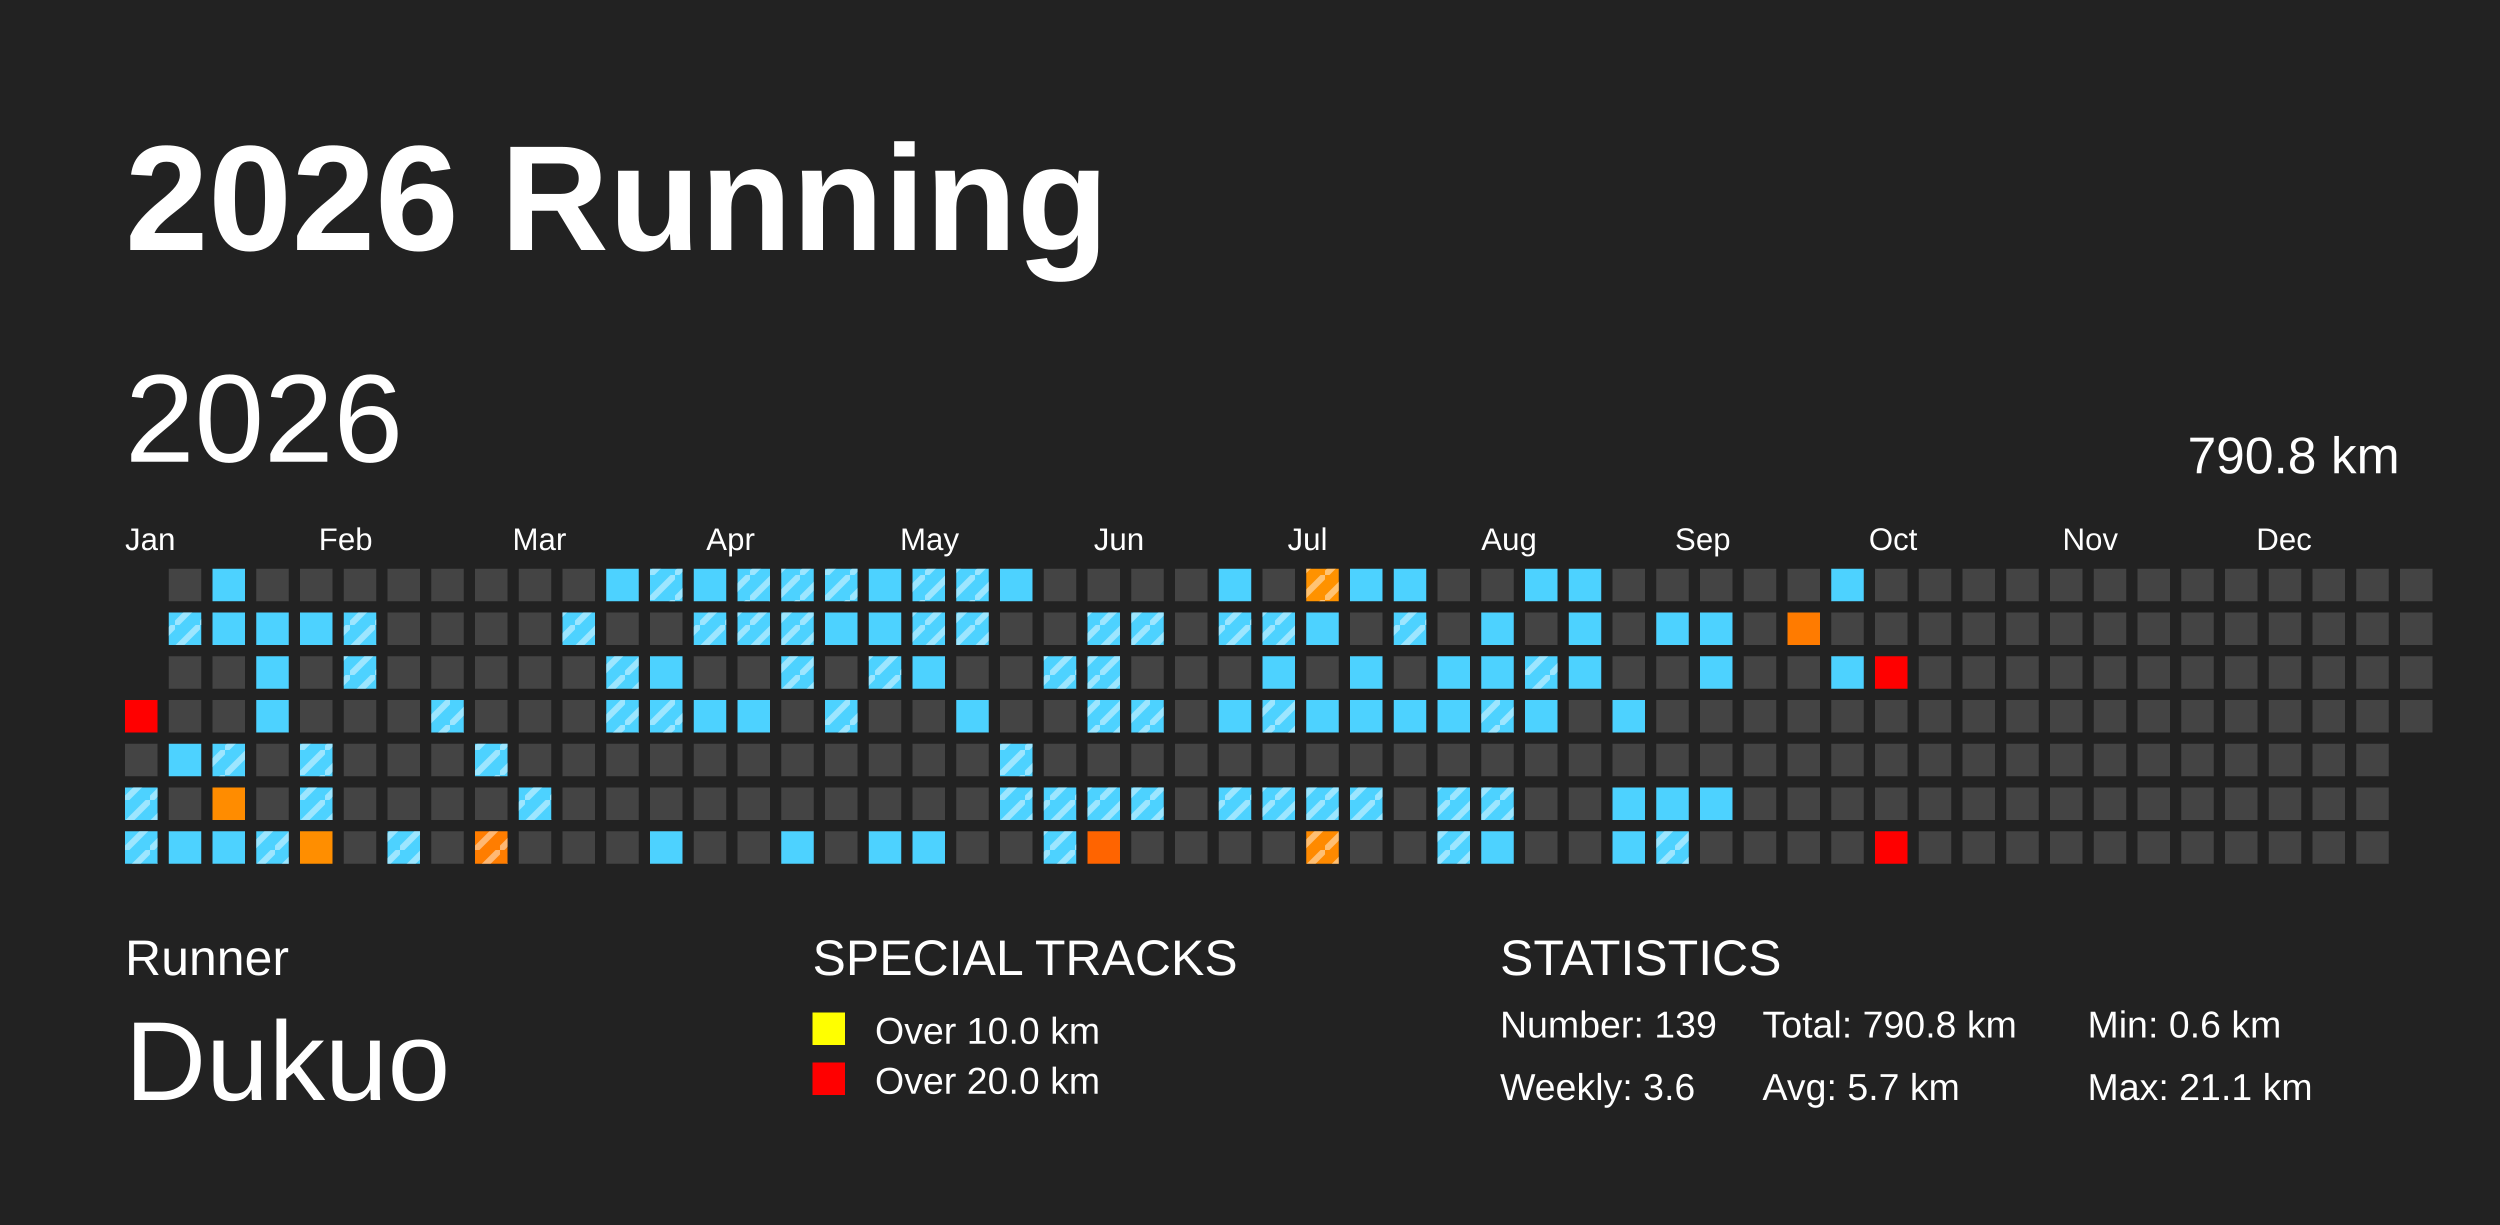
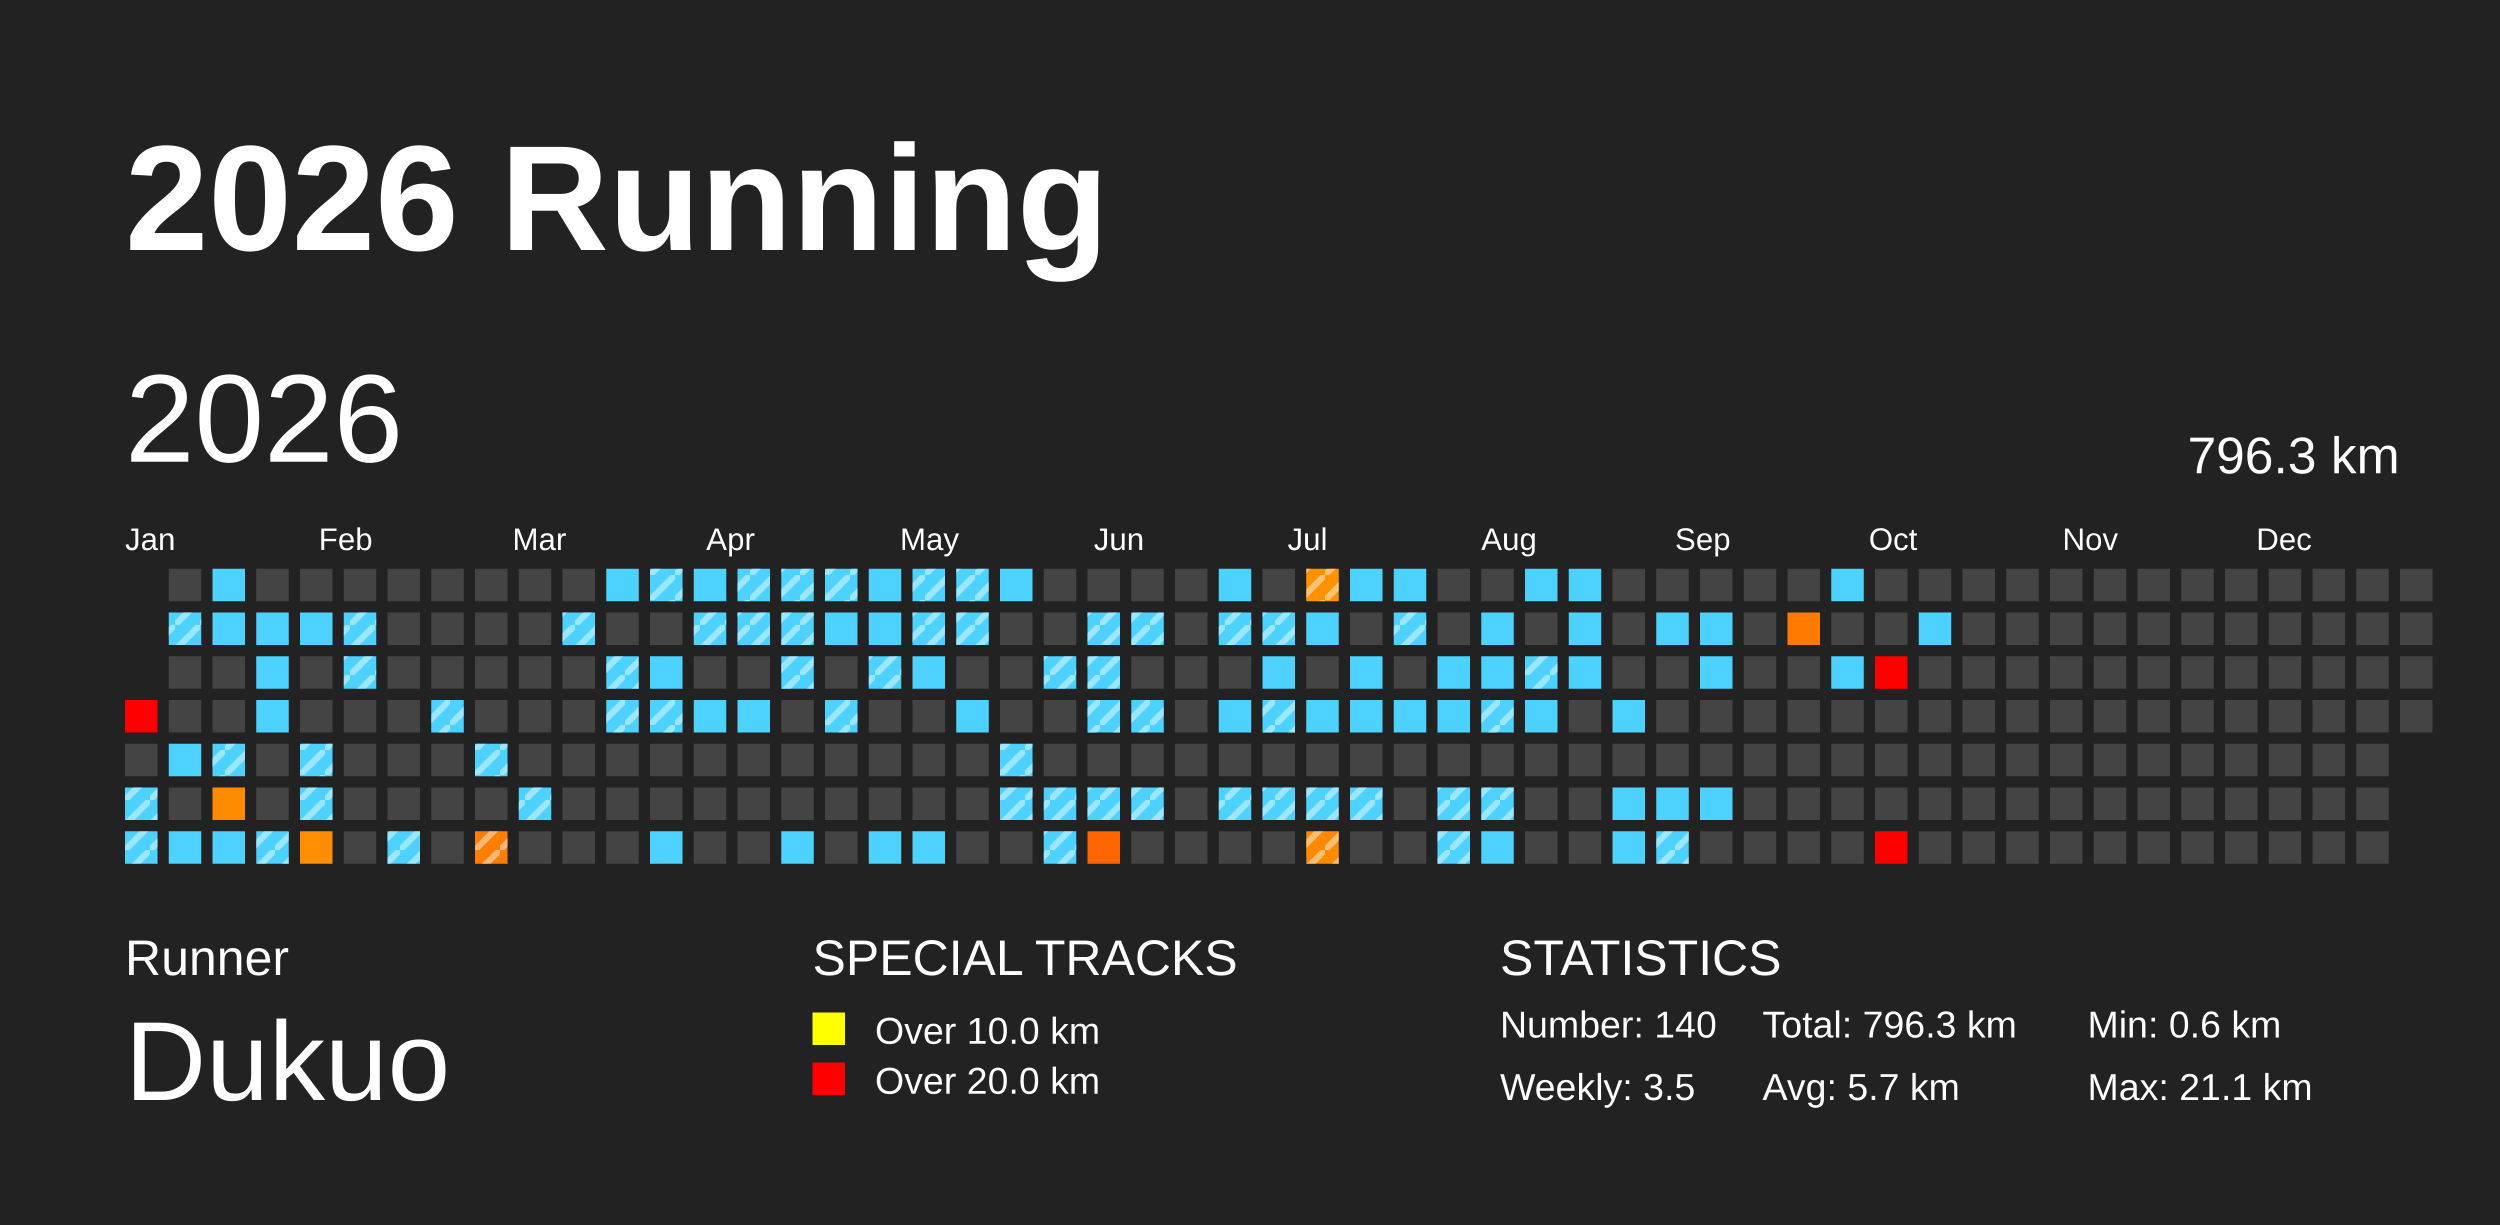
<svg xmlns="http://www.w3.org/2000/svg" baseProfile="full" height="98mm" version="1.1" viewBox="0,0,200,98" width="200mm">
  <defs>
    <pattern height="2" id="indoor-stripe" patternUnits="userSpaceOnUse" width="2">
      <line stroke="white" stroke-opacity="0.45" stroke-width="0.5" x1="0" x2="2" y1="2" y2="0" />
    </pattern>
  </defs>
  <rect fill="#222222" height="98" width="200" x="0" y="0" />
  <text fill="#FFFFFF" style="font-size:12px; font-family:Arial; font-weight:bold;" x="10" y="20">2026 Running</text>
  <text fill="#FFFFFF" style="font-size:4px; font-family:Arial" x="10" y="78">Runner</text>
  <text fill="#FFFFFF" style="font-size:9px; font-family:Arial" x="10" y="88">Dukuo</text>
  <text fill="#FFFFFF" style="font-size:4px; font-family:Arial" x="65" y="78">SPECIAL TRACKS</text>
  <rect fill="yellow" height="2.6" width="2.6" x="65" y="81" />
  <text fill="#FFFFFF" style="font-size:3px; font-family:Arial" x="70" y="83.5">Over 10.0 km</text>
  <rect fill="red" height="2.6" width="2.6" x="65" y="85" />
  <text fill="#FFFFFF" style="font-size:3px; font-family:Arial" x="70" y="87.5">Over 20.0 km</text>
  <text fill="#FFFFFF" style="font-size:4px; font-family:Arial" x="120" y="78">STATISTICS</text>
-   <text fill="#FFFFFF" style="font-size:3px; font-family:Arial" x="120" y="83">Number: 139</text>
-   <text fill="#FFFFFF" style="font-size:3px; font-family:Arial" x="120" y="88">Weekly: 3.6</text>
-   <text fill="#FFFFFF" style="font-size:3px; font-family:Arial" x="141" y="83">Total: 790.8 km</text>
+   <text fill="#FFFFFF" style="font-size:3px; font-family:Arial" x="120" y="83">Number: 140</text>
+   <text fill="#FFFFFF" style="font-size:3px; font-family:Arial" x="120" y="88">Weekly: 3.5</text>
+   <text fill="#FFFFFF" style="font-size:3px; font-family:Arial" x="141" y="83">Total: 796.3 km</text>
  <text fill="#FFFFFF" style="font-size:3px; font-family:Arial" x="141" y="88">Avg: 5.7 km</text>
  <text fill="#FFFFFF" style="font-size:3px; font-family:Arial" x="167" y="83">Min: 0.6 km</text>
  <text fill="#FFFFFF" style="font-size:3px; font-family:Arial" x="167" y="88">Max: 21.1 km</text>
  <text dominant-baseline="hanging" fill="#FFFFFF" style="font-size:10.0px; font-family:Arial;" x="10" y="30">2026</text>
-   <text dominant-baseline="hanging" fill="#FFFFFF" style="font-size:4.125px; font-family:Arial;" x="175" y="35">790.8 km</text>
+   <text dominant-baseline="hanging" fill="#FFFFFF" style="font-size:4.125px; font-family:Arial;" x="175" y="35">796.3 km</text>
  <text fill="#FFFFFF" style="font-size:2.5px; font-family:Arial" x="10.0" y="44">Jan</text>
  <text fill="#FFFFFF" style="font-size:2.5px; font-family:Arial" x="25.5" y="44">Feb</text>
  <text fill="#FFFFFF" style="font-size:2.5px; font-family:Arial" x="41.0" y="44">Mar</text>
  <text fill="#FFFFFF" style="font-size:2.5px; font-family:Arial" x="56.5" y="44">Apr</text>
  <text fill="#FFFFFF" style="font-size:2.5px; font-family:Arial" x="72.0" y="44">May</text>
  <text fill="#FFFFFF" style="font-size:2.5px; font-family:Arial" x="87.5" y="44">Jun</text>
  <text fill="#FFFFFF" style="font-size:2.5px; font-family:Arial" x="103.0" y="44">Jul</text>
  <text fill="#FFFFFF" style="font-size:2.5px; font-family:Arial" x="118.5" y="44">Aug</text>
  <text fill="#FFFFFF" style="font-size:2.5px; font-family:Arial" x="134.0" y="44">Sep</text>
  <text fill="#FFFFFF" style="font-size:2.5px; font-family:Arial" x="149.5" y="44">Oct</text>
  <text fill="#FFFFFF" style="font-size:2.5px; font-family:Arial" x="165.0" y="44">Nov</text>
  <text fill="#FFFFFF" style="font-size:2.5px; font-family:Arial" x="180.5" y="44">Dec</text>
  <rect fill="red" height="2.6" width="2.6" x="10.0" y="56.0" />
  <rect fill="#444444" height="2.6" width="2.6" x="10.0" y="59.5" />
  <rect fill="#4dd2ff" height="2.6" width="2.6" x="10.0" y="63.0" />
  <rect fill="url(#indoor-stripe)" height="2.6" style="pointer-events: none;" width="2.6" x="10.0" y="63.0" />
  <rect fill="#4dd2ff" height="2.6" width="2.6" x="10.0" y="66.5" />
  <rect fill="url(#indoor-stripe)" height="2.6" style="pointer-events: none;" width="2.6" x="10.0" y="66.5" />
  <rect fill="#444444" height="2.6" width="2.6" x="13.5" y="45.5" />
  <rect fill="#4dd2ff" height="2.6" width="2.6" x="13.5" y="49.0" />
  <rect fill="url(#indoor-stripe)" height="2.6" style="pointer-events: none;" width="2.6" x="13.5" y="49.0" />
  <rect fill="#444444" height="2.6" width="2.6" x="13.5" y="52.5" />
  <rect fill="#444444" height="2.6" width="2.6" x="13.5" y="56.0" />
  <rect fill="#4dd2ff" height="2.6" width="2.6" x="13.5" y="59.5" />
  <rect fill="#444444" height="2.6" width="2.6" x="13.5" y="63.0" />
  <rect fill="#4dd2ff" height="2.6" width="2.6" x="13.5" y="66.5" />
  <rect fill="#4dd2ff" height="2.6" width="2.6" x="17.0" y="45.5" />
  <rect fill="#4dd2ff" height="2.6" width="2.6" x="17.0" y="49.0" />
  <rect fill="#444444" height="2.6" width="2.6" x="17.0" y="52.5" />
  <rect fill="#444444" height="2.6" width="2.6" x="17.0" y="56.0" />
  <rect fill="#4dd2ff" height="2.6" width="2.6" x="17.0" y="59.5" />
  <rect fill="url(#indoor-stripe)" height="2.6" style="pointer-events: none;" width="2.6" x="17.0" y="59.5" />
  <rect fill="#ff8c00" height="2.6" width="2.6" x="17.0" y="63.0" />
  <rect fill="#4dd2ff" height="2.6" width="2.6" x="17.0" y="66.5" />
  <rect fill="#444444" height="2.6" width="2.6" x="20.5" y="45.5" />
  <rect fill="#4dd2ff" height="2.6" width="2.6" x="20.5" y="49.0" />
  <rect fill="#4dd2ff" height="2.6" width="2.6" x="20.5" y="52.5" />
  <rect fill="#4dd2ff" height="2.6" width="2.6" x="20.5" y="56.0" />
  <rect fill="#444444" height="2.6" width="2.6" x="20.5" y="59.5" />
  <rect fill="#444444" height="2.6" width="2.6" x="20.5" y="63.0" />
  <rect fill="#4dd2ff" height="2.6" width="2.6" x="20.5" y="66.5" />
  <rect fill="url(#indoor-stripe)" height="2.6" style="pointer-events: none;" width="2.6" x="20.5" y="66.5" />
  <rect fill="#444444" height="2.6" width="2.6" x="24.0" y="45.5" />
  <rect fill="#4dd2ff" height="2.6" width="2.6" x="24.0" y="49.0" />
  <rect fill="#444444" height="2.6" width="2.6" x="24.0" y="52.5" />
  <rect fill="#444444" height="2.6" width="2.6" x="24.0" y="56.0" />
  <rect fill="#4dd2ff" height="2.6" width="2.6" x="24.0" y="59.5" />
  <rect fill="url(#indoor-stripe)" height="2.6" style="pointer-events: none;" width="2.6" x="24.0" y="59.5" />
  <rect fill="#4dd2ff" height="2.6" width="2.6" x="24.0" y="63.0" />
  <rect fill="url(#indoor-stripe)" height="2.6" style="pointer-events: none;" width="2.6" x="24.0" y="63.0" />
  <rect fill="#ff8e00" height="2.6" width="2.6" x="24.0" y="66.5" />
  <rect fill="#444444" height="2.6" width="2.6" x="27.5" y="45.5" />
  <rect fill="#4dd2ff" height="2.6" width="2.6" x="27.5" y="49.0" />
  <rect fill="url(#indoor-stripe)" height="2.6" style="pointer-events: none;" width="2.6" x="27.5" y="49.0" />
  <rect fill="#4dd2ff" height="2.6" width="2.6" x="27.5" y="52.5" />
  <rect fill="url(#indoor-stripe)" height="2.6" style="pointer-events: none;" width="2.6" x="27.5" y="52.5" />
  <rect fill="#444444" height="2.6" width="2.6" x="27.5" y="56.0" />
  <rect fill="#444444" height="2.6" width="2.6" x="27.5" y="59.5" />
  <rect fill="#444444" height="2.6" width="2.6" x="27.5" y="63.0" />
  <rect fill="#444444" height="2.6" width="2.6" x="27.5" y="66.5" />
  <rect fill="#444444" height="2.6" width="2.6" x="31.0" y="45.5" />
  <rect fill="#444444" height="2.6" width="2.6" x="31.0" y="49.0" />
  <rect fill="#444444" height="2.6" width="2.6" x="31.0" y="52.5" />
  <rect fill="#444444" height="2.6" width="2.6" x="31.0" y="56.0" />
  <rect fill="#444444" height="2.6" width="2.6" x="31.0" y="59.5" />
  <rect fill="#444444" height="2.6" width="2.6" x="31.0" y="63.0" />
  <rect fill="#4dd2ff" height="2.6" width="2.6" x="31.0" y="66.5" />
  <rect fill="url(#indoor-stripe)" height="2.6" style="pointer-events: none;" width="2.6" x="31.0" y="66.5" />
  <rect fill="#444444" height="2.6" width="2.6" x="34.5" y="45.5" />
  <rect fill="#444444" height="2.6" width="2.6" x="34.5" y="49.0" />
  <rect fill="#444444" height="2.6" width="2.6" x="34.5" y="52.5" />
  <rect fill="#4dd2ff" height="2.6" width="2.6" x="34.5" y="56.0" />
  <rect fill="url(#indoor-stripe)" height="2.6" style="pointer-events: none;" width="2.6" x="34.5" y="56.0" />
  <rect fill="#444444" height="2.6" width="2.6" x="34.5" y="59.5" />
  <rect fill="#444444" height="2.6" width="2.6" x="34.5" y="63.0" />
  <rect fill="#444444" height="2.6" width="2.6" x="34.5" y="66.5" />
  <rect fill="#444444" height="2.6" width="2.6" x="38.0" y="45.5" />
  <rect fill="#444444" height="2.6" width="2.6" x="38.0" y="49.0" />
  <rect fill="#444444" height="2.6" width="2.6" x="38.0" y="52.5" />
  <rect fill="#444444" height="2.6" width="2.6" x="38.0" y="56.0" />
  <rect fill="#4dd2ff" height="2.6" width="2.6" x="38.0" y="59.5" />
  <rect fill="url(#indoor-stripe)" height="2.6" style="pointer-events: none;" width="2.6" x="38.0" y="59.5" />
  <rect fill="#444444" height="2.6" width="2.6" x="38.0" y="63.0" />
  <rect fill="#ff7d00" height="2.6" width="2.6" x="38.0" y="66.5" />
  <rect fill="url(#indoor-stripe)" height="2.6" style="pointer-events: none;" width="2.6" x="38.0" y="66.5" />
  <rect fill="#444444" height="2.6" width="2.6" x="41.5" y="45.5" />
  <rect fill="#444444" height="2.6" width="2.6" x="41.5" y="49.0" />
  <rect fill="#444444" height="2.6" width="2.6" x="41.5" y="52.5" />
  <rect fill="#444444" height="2.6" width="2.6" x="41.5" y="56.0" />
  <rect fill="#444444" height="2.6" width="2.6" x="41.5" y="59.5" />
  <rect fill="#4dd2ff" height="2.6" width="2.6" x="41.5" y="63.0" />
  <rect fill="url(#indoor-stripe)" height="2.6" style="pointer-events: none;" width="2.6" x="41.5" y="63.0" />
  <rect fill="#444444" height="2.6" width="2.6" x="41.5" y="66.5" />
  <rect fill="#444444" height="2.6" width="2.6" x="45.0" y="45.5" />
  <rect fill="#4dd2ff" height="2.6" width="2.6" x="45.0" y="49.0" />
  <rect fill="url(#indoor-stripe)" height="2.6" style="pointer-events: none;" width="2.6" x="45.0" y="49.0" />
  <rect fill="#444444" height="2.6" width="2.6" x="45.0" y="52.5" />
  <rect fill="#444444" height="2.6" width="2.6" x="45.0" y="56.0" />
  <rect fill="#444444" height="2.6" width="2.6" x="45.0" y="59.5" />
  <rect fill="#444444" height="2.6" width="2.6" x="45.0" y="63.0" />
  <rect fill="#444444" height="2.6" width="2.6" x="45.0" y="66.5" />
  <rect fill="#4dd2ff" height="2.6" width="2.6" x="48.5" y="45.5" />
  <rect fill="#444444" height="2.6" width="2.6" x="48.5" y="49.0" />
  <rect fill="#4dd2ff" height="2.6" width="2.6" x="48.5" y="52.5" />
  <rect fill="url(#indoor-stripe)" height="2.6" style="pointer-events: none;" width="2.6" x="48.5" y="52.5" />
  <rect fill="#4dd2ff" height="2.6" width="2.6" x="48.5" y="56.0" />
  <rect fill="url(#indoor-stripe)" height="2.6" style="pointer-events: none;" width="2.6" x="48.5" y="56.0" />
  <rect fill="#444444" height="2.6" width="2.6" x="48.5" y="59.5" />
  <rect fill="#444444" height="2.6" width="2.6" x="48.5" y="63.0" />
  <rect fill="#444444" height="2.6" width="2.6" x="48.5" y="66.5" />
  <rect fill="#4dd2ff" height="2.6" width="2.6" x="52.0" y="45.5" />
  <rect fill="url(#indoor-stripe)" height="2.6" style="pointer-events: none;" width="2.6" x="52.0" y="45.5" />
  <rect fill="#444444" height="2.6" width="2.6" x="52.0" y="49.0" />
  <rect fill="#4dd2ff" height="2.6" width="2.6" x="52.0" y="52.5" />
  <rect fill="#4dd2ff" height="2.6" width="2.6" x="52.0" y="56.0" />
  <rect fill="url(#indoor-stripe)" height="2.6" style="pointer-events: none;" width="2.6" x="52.0" y="56.0" />
  <rect fill="#444444" height="2.6" width="2.6" x="52.0" y="59.5" />
  <rect fill="#444444" height="2.6" width="2.6" x="52.0" y="63.0" />
  <rect fill="#4dd2ff" height="2.6" width="2.6" x="52.0" y="66.5" />
  <rect fill="#4dd2ff" height="2.6" width="2.6" x="55.5" y="45.5" />
  <rect fill="#4dd2ff" height="2.6" width="2.6" x="55.5" y="49.0" />
  <rect fill="url(#indoor-stripe)" height="2.6" style="pointer-events: none;" width="2.6" x="55.5" y="49.0" />
  <rect fill="#444444" height="2.6" width="2.6" x="55.5" y="52.5" />
  <rect fill="#4dd2ff" height="2.6" width="2.6" x="55.5" y="56.0" />
  <rect fill="#444444" height="2.6" width="2.6" x="55.5" y="59.5" />
  <rect fill="#444444" height="2.6" width="2.6" x="55.5" y="63.0" />
  <rect fill="#444444" height="2.6" width="2.6" x="55.5" y="66.5" />
  <rect fill="#4dd2ff" height="2.6" width="2.6" x="59.0" y="45.5" />
  <rect fill="url(#indoor-stripe)" height="2.6" style="pointer-events: none;" width="2.6" x="59.0" y="45.5" />
  <rect fill="#4dd2ff" height="2.6" width="2.6" x="59.0" y="49.0" />
  <rect fill="url(#indoor-stripe)" height="2.6" style="pointer-events: none;" width="2.6" x="59.0" y="49.0" />
  <rect fill="#444444" height="2.6" width="2.6" x="59.0" y="52.5" />
  <rect fill="#4dd2ff" height="2.6" width="2.6" x="59.0" y="56.0" />
  <rect fill="#444444" height="2.6" width="2.6" x="59.0" y="59.5" />
  <rect fill="#444444" height="2.6" width="2.6" x="59.0" y="63.0" />
  <rect fill="#444444" height="2.6" width="2.6" x="59.0" y="66.5" />
  <rect fill="#4dd2ff" height="2.6" width="2.6" x="62.5" y="45.5" />
  <rect fill="url(#indoor-stripe)" height="2.6" style="pointer-events: none;" width="2.6" x="62.5" y="45.5" />
  <rect fill="#4dd2ff" height="2.6" width="2.6" x="62.5" y="49.0" />
  <rect fill="url(#indoor-stripe)" height="2.6" style="pointer-events: none;" width="2.6" x="62.5" y="49.0" />
  <rect fill="#4dd2ff" height="2.6" width="2.6" x="62.5" y="52.5" />
  <rect fill="url(#indoor-stripe)" height="2.6" style="pointer-events: none;" width="2.6" x="62.5" y="52.5" />
  <rect fill="#444444" height="2.6" width="2.6" x="62.5" y="56.0" />
  <rect fill="#444444" height="2.6" width="2.6" x="62.5" y="59.5" />
  <rect fill="#444444" height="2.6" width="2.6" x="62.5" y="63.0" />
  <rect fill="#4dd2ff" height="2.6" width="2.6" x="62.5" y="66.5" />
  <rect fill="#4dd2ff" height="2.6" width="2.6" x="66.0" y="45.5" />
  <rect fill="url(#indoor-stripe)" height="2.6" style="pointer-events: none;" width="2.6" x="66.0" y="45.5" />
  <rect fill="#4dd2ff" height="2.6" width="2.6" x="66.0" y="49.0" />
  <rect fill="#444444" height="2.6" width="2.6" x="66.0" y="52.5" />
  <rect fill="#4dd2ff" height="2.6" width="2.6" x="66.0" y="56.0" />
  <rect fill="url(#indoor-stripe)" height="2.6" style="pointer-events: none;" width="2.6" x="66.0" y="56.0" />
  <rect fill="#444444" height="2.6" width="2.6" x="66.0" y="59.5" />
  <rect fill="#444444" height="2.6" width="2.6" x="66.0" y="63.0" />
  <rect fill="#444444" height="2.6" width="2.6" x="66.0" y="66.5" />
  <rect fill="#4dd2ff" height="2.6" width="2.6" x="69.5" y="45.5" />
  <rect fill="#4dd2ff" height="2.6" width="2.6" x="69.5" y="49.0" />
  <rect fill="#4dd2ff" height="2.6" width="2.6" x="69.5" y="52.5" />
  <rect fill="url(#indoor-stripe)" height="2.6" style="pointer-events: none;" width="2.6" x="69.5" y="52.5" />
  <rect fill="#444444" height="2.6" width="2.6" x="69.5" y="56.0" />
  <rect fill="#444444" height="2.6" width="2.6" x="69.5" y="59.5" />
  <rect fill="#444444" height="2.6" width="2.6" x="69.5" y="63.0" />
  <rect fill="#4dd2ff" height="2.6" width="2.6" x="69.5" y="66.5" />
  <rect fill="#4dd2ff" height="2.6" width="2.6" x="73.0" y="45.5" />
  <rect fill="url(#indoor-stripe)" height="2.6" style="pointer-events: none;" width="2.6" x="73.0" y="45.5" />
  <rect fill="#4dd2ff" height="2.6" width="2.6" x="73.0" y="49.0" />
  <rect fill="url(#indoor-stripe)" height="2.6" style="pointer-events: none;" width="2.6" x="73.0" y="49.0" />
  <rect fill="#4dd2ff" height="2.6" width="2.6" x="73.0" y="52.5" />
  <rect fill="#444444" height="2.6" width="2.6" x="73.0" y="56.0" />
  <rect fill="#444444" height="2.6" width="2.6" x="73.0" y="59.5" />
  <rect fill="#444444" height="2.6" width="2.6" x="73.0" y="63.0" />
  <rect fill="#4dd2ff" height="2.6" width="2.6" x="73.0" y="66.5" />
  <rect fill="#4dd2ff" height="2.6" width="2.6" x="76.5" y="45.5" />
  <rect fill="url(#indoor-stripe)" height="2.6" style="pointer-events: none;" width="2.6" x="76.5" y="45.5" />
  <rect fill="#4dd2ff" height="2.6" width="2.6" x="76.5" y="49.0" />
  <rect fill="url(#indoor-stripe)" height="2.6" style="pointer-events: none;" width="2.6" x="76.5" y="49.0" />
  <rect fill="#444444" height="2.6" width="2.6" x="76.5" y="52.5" />
  <rect fill="#4dd2ff" height="2.6" width="2.6" x="76.5" y="56.0" />
  <rect fill="#444444" height="2.6" width="2.6" x="76.5" y="59.5" />
  <rect fill="#444444" height="2.6" width="2.6" x="76.5" y="63.0" />
  <rect fill="#444444" height="2.6" width="2.6" x="76.5" y="66.5" />
  <rect fill="#4dd2ff" height="2.6" width="2.6" x="80.0" y="45.5" />
  <rect fill="#444444" height="2.6" width="2.6" x="80.0" y="49.0" />
  <rect fill="#444444" height="2.6" width="2.6" x="80.0" y="52.5" />
  <rect fill="#444444" height="2.6" width="2.6" x="80.0" y="56.0" />
  <rect fill="#4dd2ff" height="2.6" width="2.6" x="80.0" y="59.5" />
  <rect fill="url(#indoor-stripe)" height="2.6" style="pointer-events: none;" width="2.6" x="80.0" y="59.5" />
  <rect fill="#4dd2ff" height="2.6" width="2.6" x="80.0" y="63.0" />
  <rect fill="url(#indoor-stripe)" height="2.6" style="pointer-events: none;" width="2.6" x="80.0" y="63.0" />
  <rect fill="#444444" height="2.6" width="2.6" x="80.0" y="66.5" />
  <rect fill="#444444" height="2.6" width="2.6" x="83.5" y="45.5" />
  <rect fill="#444444" height="2.6" width="2.6" x="83.5" y="49.0" />
  <rect fill="#4dd2ff" height="2.6" width="2.6" x="83.5" y="52.5" />
  <rect fill="url(#indoor-stripe)" height="2.6" style="pointer-events: none;" width="2.6" x="83.5" y="52.5" />
  <rect fill="#444444" height="2.6" width="2.6" x="83.5" y="56.0" />
  <rect fill="#444444" height="2.6" width="2.6" x="83.5" y="59.5" />
  <rect fill="#4dd2ff" height="2.6" width="2.6" x="83.5" y="63.0" />
  <rect fill="url(#indoor-stripe)" height="2.6" style="pointer-events: none;" width="2.6" x="83.5" y="63.0" />
  <rect fill="#4dd2ff" height="2.6" width="2.6" x="83.5" y="66.5" />
  <rect fill="url(#indoor-stripe)" height="2.6" style="pointer-events: none;" width="2.6" x="83.5" y="66.5" />
  <rect fill="#444444" height="2.6" width="2.6" x="87.0" y="45.5" />
  <rect fill="#4dd2ff" height="2.6" width="2.6" x="87.0" y="49.0" />
  <rect fill="url(#indoor-stripe)" height="2.6" style="pointer-events: none;" width="2.6" x="87.0" y="49.0" />
  <rect fill="#4dd2ff" height="2.6" width="2.6" x="87.0" y="52.5" />
  <rect fill="url(#indoor-stripe)" height="2.6" style="pointer-events: none;" width="2.6" x="87.0" y="52.5" />
  <rect fill="#4dd2ff" height="2.6" width="2.6" x="87.0" y="56.0" />
  <rect fill="url(#indoor-stripe)" height="2.6" style="pointer-events: none;" width="2.6" x="87.0" y="56.0" />
  <rect fill="#444444" height="2.6" width="2.6" x="87.0" y="59.5" />
  <rect fill="#4dd2ff" height="2.6" width="2.6" x="87.0" y="63.0" />
  <rect fill="url(#indoor-stripe)" height="2.6" style="pointer-events: none;" width="2.6" x="87.0" y="63.0" />
  <rect fill="#ff6400" height="2.6" width="2.6" x="87.0" y="66.5" />
  <rect fill="#444444" height="2.6" width="2.6" x="90.5" y="45.5" />
  <rect fill="#4dd2ff" height="2.6" width="2.6" x="90.5" y="49.0" />
  <rect fill="url(#indoor-stripe)" height="2.6" style="pointer-events: none;" width="2.6" x="90.5" y="49.0" />
  <rect fill="#444444" height="2.6" width="2.6" x="90.5" y="52.5" />
  <rect fill="#4dd2ff" height="2.6" width="2.6" x="90.5" y="56.0" />
  <rect fill="url(#indoor-stripe)" height="2.6" style="pointer-events: none;" width="2.6" x="90.5" y="56.0" />
  <rect fill="#444444" height="2.6" width="2.6" x="90.5" y="59.5" />
  <rect fill="#4dd2ff" height="2.6" width="2.6" x="90.5" y="63.0" />
  <rect fill="url(#indoor-stripe)" height="2.6" style="pointer-events: none;" width="2.6" x="90.5" y="63.0" />
  <rect fill="#444444" height="2.6" width="2.6" x="90.5" y="66.5" />
  <rect fill="#444444" height="2.6" width="2.6" x="94.0" y="45.5" />
  <rect fill="#444444" height="2.6" width="2.6" x="94.0" y="49.0" />
  <rect fill="#444444" height="2.6" width="2.6" x="94.0" y="52.5" />
  <rect fill="#444444" height="2.6" width="2.6" x="94.0" y="56.0" />
  <rect fill="#444444" height="2.6" width="2.6" x="94.0" y="59.5" />
  <rect fill="#444444" height="2.6" width="2.6" x="94.0" y="63.0" />
  <rect fill="#444444" height="2.6" width="2.6" x="94.0" y="66.5" />
  <rect fill="#4dd2ff" height="2.6" width="2.6" x="97.5" y="45.5" />
  <rect fill="#4dd2ff" height="2.6" width="2.6" x="97.5" y="49.0" />
  <rect fill="url(#indoor-stripe)" height="2.6" style="pointer-events: none;" width="2.6" x="97.5" y="49.0" />
  <rect fill="#444444" height="2.6" width="2.6" x="97.5" y="52.5" />
  <rect fill="#4dd2ff" height="2.6" width="2.6" x="97.5" y="56.0" />
  <rect fill="#444444" height="2.6" width="2.6" x="97.5" y="59.5" />
  <rect fill="#4dd2ff" height="2.6" width="2.6" x="97.5" y="63.0" />
  <rect fill="url(#indoor-stripe)" height="2.6" style="pointer-events: none;" width="2.6" x="97.5" y="63.0" />
  <rect fill="#444444" height="2.6" width="2.6" x="97.5" y="66.5" />
  <rect fill="#444444" height="2.6" width="2.6" x="101.0" y="45.5" />
  <rect fill="#4dd2ff" height="2.6" width="2.6" x="101.0" y="49.0" />
  <rect fill="url(#indoor-stripe)" height="2.6" style="pointer-events: none;" width="2.6" x="101.0" y="49.0" />
  <rect fill="#4dd2ff" height="2.6" width="2.6" x="101.0" y="52.5" />
  <rect fill="#4dd2ff" height="2.6" width="2.6" x="101.0" y="56.0" />
  <rect fill="url(#indoor-stripe)" height="2.6" style="pointer-events: none;" width="2.6" x="101.0" y="56.0" />
  <rect fill="#444444" height="2.6" width="2.6" x="101.0" y="59.5" />
  <rect fill="#4dd2ff" height="2.6" width="2.6" x="101.0" y="63.0" />
  <rect fill="url(#indoor-stripe)" height="2.6" style="pointer-events: none;" width="2.6" x="101.0" y="63.0" />
  <rect fill="#444444" height="2.6" width="2.6" x="101.0" y="66.5" />
  <rect fill="#ff9200" height="2.6" width="2.6" x="104.5" y="45.5" />
  <rect fill="url(#indoor-stripe)" height="2.6" style="pointer-events: none;" width="2.6" x="104.5" y="45.5" />
  <rect fill="#4dd2ff" height="2.6" width="2.6" x="104.5" y="49.0" />
  <rect fill="#444444" height="2.6" width="2.6" x="104.5" y="52.5" />
  <rect fill="#4dd2ff" height="2.6" width="2.6" x="104.5" y="56.0" />
  <rect fill="#444444" height="2.6" width="2.6" x="104.5" y="59.5" />
  <rect fill="#4dd2ff" height="2.6" width="2.6" x="104.5" y="63.0" />
  <rect fill="url(#indoor-stripe)" height="2.6" style="pointer-events: none;" width="2.6" x="104.5" y="63.0" />
  <rect fill="#ff8a00" height="2.6" width="2.6" x="104.5" y="66.5" />
  <rect fill="url(#indoor-stripe)" height="2.6" style="pointer-events: none;" width="2.6" x="104.5" y="66.5" />
  <rect fill="#4dd2ff" height="2.6" width="2.6" x="108.0" y="45.5" />
  <rect fill="#444444" height="2.6" width="2.6" x="108.0" y="49.0" />
  <rect fill="#4dd2ff" height="2.6" width="2.6" x="108.0" y="52.5" />
  <rect fill="#4dd2ff" height="2.6" width="2.6" x="108.0" y="56.0" />
  <rect fill="#444444" height="2.6" width="2.6" x="108.0" y="59.5" />
  <rect fill="#4dd2ff" height="2.6" width="2.6" x="108.0" y="63.0" />
  <rect fill="url(#indoor-stripe)" height="2.6" style="pointer-events: none;" width="2.6" x="108.0" y="63.0" />
  <rect fill="#444444" height="2.6" width="2.6" x="108.0" y="66.5" />
  <rect fill="#4dd2ff" height="2.6" width="2.6" x="111.5" y="45.5" />
  <rect fill="#4dd2ff" height="2.6" width="2.6" x="111.5" y="49.0" />
  <rect fill="url(#indoor-stripe)" height="2.6" style="pointer-events: none;" width="2.6" x="111.5" y="49.0" />
  <rect fill="#444444" height="2.6" width="2.6" x="111.5" y="52.5" />
  <rect fill="#4dd2ff" height="2.6" width="2.6" x="111.5" y="56.0" />
  <rect fill="#444444" height="2.6" width="2.6" x="111.5" y="59.5" />
  <rect fill="#444444" height="2.6" width="2.6" x="111.5" y="63.0" />
  <rect fill="#444444" height="2.6" width="2.6" x="111.5" y="66.5" />
  <rect fill="#444444" height="2.6" width="2.6" x="115.0" y="45.5" />
  <rect fill="#444444" height="2.6" width="2.6" x="115.0" y="49.0" />
  <rect fill="#4dd2ff" height="2.6" width="2.6" x="115.0" y="52.5" />
  <rect fill="#4dd2ff" height="2.6" width="2.6" x="115.0" y="56.0" />
  <rect fill="#444444" height="2.6" width="2.6" x="115.0" y="59.5" />
  <rect fill="#4dd2ff" height="2.6" width="2.6" x="115.0" y="63.0" />
  <rect fill="url(#indoor-stripe)" height="2.6" style="pointer-events: none;" width="2.6" x="115.0" y="63.0" />
  <rect fill="#4dd2ff" height="2.6" width="2.6" x="115.0" y="66.5" />
  <rect fill="url(#indoor-stripe)" height="2.6" style="pointer-events: none;" width="2.6" x="115.0" y="66.5" />
  <rect fill="#444444" height="2.6" width="2.6" x="118.5" y="45.5" />
  <rect fill="#4dd2ff" height="2.6" width="2.6" x="118.5" y="49.0" />
  <rect fill="#4dd2ff" height="2.6" width="2.6" x="118.5" y="52.5" />
  <rect fill="#4dd2ff" height="2.6" width="2.6" x="118.5" y="56.0" />
  <rect fill="url(#indoor-stripe)" height="2.6" style="pointer-events: none;" width="2.6" x="118.5" y="56.0" />
  <rect fill="#444444" height="2.6" width="2.6" x="118.5" y="59.5" />
  <rect fill="#4dd2ff" height="2.6" width="2.6" x="118.5" y="63.0" />
  <rect fill="url(#indoor-stripe)" height="2.6" style="pointer-events: none;" width="2.6" x="118.5" y="63.0" />
  <rect fill="#4dd2ff" height="2.6" width="2.6" x="118.5" y="66.5" />
  <rect fill="#4dd2ff" height="2.6" width="2.6" x="122.0" y="45.5" />
  <rect fill="#444444" height="2.6" width="2.6" x="122.0" y="49.0" />
  <rect fill="#4dd2ff" height="2.6" width="2.6" x="122.0" y="52.5" />
  <rect fill="url(#indoor-stripe)" height="2.6" style="pointer-events: none;" width="2.6" x="122.0" y="52.5" />
  <rect fill="#4dd2ff" height="2.6" width="2.6" x="122.0" y="56.0" />
  <rect fill="#444444" height="2.6" width="2.6" x="122.0" y="59.5" />
  <rect fill="#444444" height="2.6" width="2.6" x="122.0" y="63.0" />
  <rect fill="#444444" height="2.6" width="2.6" x="122.0" y="66.5" />
  <rect fill="#4dd2ff" height="2.6" width="2.6" x="125.5" y="45.5" />
  <rect fill="#4dd2ff" height="2.6" width="2.6" x="125.5" y="49.0" />
  <rect fill="#4dd2ff" height="2.6" width="2.6" x="125.5" y="52.5" />
  <rect fill="#444444" height="2.6" width="2.6" x="125.5" y="56.0" />
  <rect fill="#444444" height="2.6" width="2.6" x="125.5" y="59.5" />
  <rect fill="#444444" height="2.6" width="2.6" x="125.5" y="63.0" />
  <rect fill="#444444" height="2.6" width="2.6" x="125.5" y="66.5" />
  <rect fill="#444444" height="2.6" width="2.6" x="129.0" y="45.5" />
  <rect fill="#444444" height="2.6" width="2.6" x="129.0" y="49.0" />
  <rect fill="#444444" height="2.6" width="2.6" x="129.0" y="52.5" />
  <rect fill="#4dd2ff" height="2.6" width="2.6" x="129.0" y="56.0" />
  <rect fill="#444444" height="2.6" width="2.6" x="129.0" y="59.5" />
  <rect fill="#4dd2ff" height="2.6" width="2.6" x="129.0" y="63.0" />
  <rect fill="#4dd2ff" height="2.6" width="2.6" x="129.0" y="66.5" />
  <rect fill="#444444" height="2.6" width="2.6" x="132.5" y="45.5" />
  <rect fill="#4dd2ff" height="2.6" width="2.6" x="132.5" y="49.0" />
  <rect fill="#444444" height="2.6" width="2.6" x="132.5" y="52.5" />
  <rect fill="#444444" height="2.6" width="2.6" x="132.5" y="56.0" />
  <rect fill="#444444" height="2.6" width="2.6" x="132.5" y="59.5" />
  <rect fill="#4dd2ff" height="2.6" width="2.6" x="132.5" y="63.0" />
  <rect fill="#4dd2ff" height="2.6" width="2.6" x="132.5" y="66.5" />
  <rect fill="url(#indoor-stripe)" height="2.6" style="pointer-events: none;" width="2.6" x="132.5" y="66.5" />
  <rect fill="#444444" height="2.6" width="2.6" x="136.0" y="45.5" />
  <rect fill="#4dd2ff" height="2.6" width="2.6" x="136.0" y="49.0" />
  <rect fill="#4dd2ff" height="2.6" width="2.6" x="136.0" y="52.5" />
  <rect fill="#444444" height="2.6" width="2.6" x="136.0" y="56.0" />
  <rect fill="#444444" height="2.6" width="2.6" x="136.0" y="59.5" />
  <rect fill="#4dd2ff" height="2.6" width="2.6" x="136.0" y="63.0" />
  <rect fill="#444444" height="2.6" width="2.6" x="136.0" y="66.5" />
  <rect fill="#444444" height="2.6" width="2.6" x="139.5" y="45.5" />
  <rect fill="#444444" height="2.6" width="2.6" x="139.5" y="49.0" />
  <rect fill="#444444" height="2.6" width="2.6" x="139.5" y="52.5" />
  <rect fill="#444444" height="2.6" width="2.6" x="139.5" y="56.0" />
  <rect fill="#444444" height="2.6" width="2.6" x="139.5" y="59.5" />
  <rect fill="#444444" height="2.6" width="2.6" x="139.5" y="63.0" />
  <rect fill="#444444" height="2.6" width="2.6" x="139.5" y="66.5" />
  <rect fill="#444444" height="2.6" width="2.6" x="143.0" y="45.5" />
  <rect fill="#ff7b00" height="2.6" width="2.6" x="143.0" y="49.0" />
  <rect fill="#444444" height="2.6" width="2.6" x="143.0" y="52.5" />
  <rect fill="#444444" height="2.6" width="2.6" x="143.0" y="56.0" />
  <rect fill="#444444" height="2.6" width="2.6" x="143.0" y="59.5" />
  <rect fill="#444444" height="2.6" width="2.6" x="143.0" y="63.0" />
  <rect fill="#444444" height="2.6" width="2.6" x="143.0" y="66.5" />
  <rect fill="#4dd2ff" height="2.6" width="2.6" x="146.5" y="45.5" />
  <rect fill="#444444" height="2.6" width="2.6" x="146.5" y="49.0" />
  <rect fill="#4dd2ff" height="2.6" width="2.6" x="146.5" y="52.5" />
  <rect fill="#444444" height="2.6" width="2.6" x="146.5" y="56.0" />
  <rect fill="#444444" height="2.6" width="2.6" x="146.5" y="59.5" />
  <rect fill="#444444" height="2.6" width="2.6" x="146.5" y="63.0" />
  <rect fill="#444444" height="2.6" width="2.6" x="146.5" y="66.5" />
  <rect fill="#444444" height="2.6" width="2.6" x="150.0" y="45.5" />
  <rect fill="#444444" height="2.6" width="2.6" x="150.0" y="49.0" />
  <rect fill="red" height="2.6" width="2.6" x="150.0" y="52.5" />
  <rect fill="#444444" height="2.6" width="2.6" x="150.0" y="56.0" />
  <rect fill="#444444" height="2.6" width="2.6" x="150.0" y="59.5" />
  <rect fill="#444444" height="2.6" width="2.6" x="150.0" y="63.0" />
  <rect fill="red" height="2.6" width="2.6" x="150.0" y="66.5" />
  <rect fill="#444444" height="2.6" width="2.6" x="153.5" y="45.5" />
-   <rect fill="#444444" height="2.6" width="2.6" x="153.5" y="49.0" />
+   <rect fill="#4dd2ff" height="2.6" width="2.6" x="153.5" y="49.0" />
  <rect fill="#444444" height="2.6" width="2.6" x="153.5" y="52.5" />
  <rect fill="#444444" height="2.6" width="2.6" x="153.5" y="56.0" />
  <rect fill="#444444" height="2.6" width="2.6" x="153.5" y="59.5" />
  <rect fill="#444444" height="2.6" width="2.6" x="153.5" y="63.0" />
  <rect fill="#444444" height="2.6" width="2.6" x="153.5" y="66.5" />
  <rect fill="#444444" height="2.6" width="2.6" x="157.0" y="45.5" />
  <rect fill="#444444" height="2.6" width="2.6" x="157.0" y="49.0" />
  <rect fill="#444444" height="2.6" width="2.6" x="157.0" y="52.5" />
  <rect fill="#444444" height="2.6" width="2.6" x="157.0" y="56.0" />
  <rect fill="#444444" height="2.6" width="2.6" x="157.0" y="59.5" />
  <rect fill="#444444" height="2.6" width="2.6" x="157.0" y="63.0" />
  <rect fill="#444444" height="2.6" width="2.6" x="157.0" y="66.5" />
  <rect fill="#444444" height="2.6" width="2.6" x="160.5" y="45.5" />
  <rect fill="#444444" height="2.6" width="2.6" x="160.5" y="49.0" />
  <rect fill="#444444" height="2.6" width="2.6" x="160.5" y="52.5" />
  <rect fill="#444444" height="2.6" width="2.6" x="160.5" y="56.0" />
  <rect fill="#444444" height="2.6" width="2.6" x="160.5" y="59.5" />
  <rect fill="#444444" height="2.6" width="2.6" x="160.5" y="63.0" />
  <rect fill="#444444" height="2.6" width="2.6" x="160.5" y="66.5" />
  <rect fill="#444444" height="2.6" width="2.6" x="164.0" y="45.5" />
  <rect fill="#444444" height="2.6" width="2.6" x="164.0" y="49.0" />
  <rect fill="#444444" height="2.6" width="2.6" x="164.0" y="52.5" />
  <rect fill="#444444" height="2.6" width="2.6" x="164.0" y="56.0" />
  <rect fill="#444444" height="2.6" width="2.6" x="164.0" y="59.5" />
  <rect fill="#444444" height="2.6" width="2.6" x="164.0" y="63.0" />
  <rect fill="#444444" height="2.6" width="2.6" x="164.0" y="66.5" />
  <rect fill="#444444" height="2.6" width="2.6" x="167.5" y="45.5" />
  <rect fill="#444444" height="2.6" width="2.6" x="167.5" y="49.0" />
  <rect fill="#444444" height="2.6" width="2.6" x="167.5" y="52.5" />
  <rect fill="#444444" height="2.6" width="2.6" x="167.5" y="56.0" />
  <rect fill="#444444" height="2.6" width="2.6" x="167.5" y="59.5" />
  <rect fill="#444444" height="2.6" width="2.6" x="167.5" y="63.0" />
  <rect fill="#444444" height="2.6" width="2.6" x="167.5" y="66.5" />
  <rect fill="#444444" height="2.6" width="2.6" x="171.0" y="45.5" />
  <rect fill="#444444" height="2.6" width="2.6" x="171.0" y="49.0" />
  <rect fill="#444444" height="2.6" width="2.6" x="171.0" y="52.5" />
  <rect fill="#444444" height="2.6" width="2.6" x="171.0" y="56.0" />
  <rect fill="#444444" height="2.6" width="2.6" x="171.0" y="59.5" />
  <rect fill="#444444" height="2.6" width="2.6" x="171.0" y="63.0" />
  <rect fill="#444444" height="2.6" width="2.6" x="171.0" y="66.5" />
  <rect fill="#444444" height="2.6" width="2.6" x="174.5" y="45.5" />
  <rect fill="#444444" height="2.6" width="2.6" x="174.5" y="49.0" />
  <rect fill="#444444" height="2.6" width="2.6" x="174.5" y="52.5" />
  <rect fill="#444444" height="2.6" width="2.6" x="174.5" y="56.0" />
  <rect fill="#444444" height="2.6" width="2.6" x="174.5" y="59.5" />
  <rect fill="#444444" height="2.6" width="2.6" x="174.5" y="63.0" />
  <rect fill="#444444" height="2.6" width="2.6" x="174.5" y="66.5" />
  <rect fill="#444444" height="2.6" width="2.6" x="178.0" y="45.5" />
  <rect fill="#444444" height="2.6" width="2.6" x="178.0" y="49.0" />
  <rect fill="#444444" height="2.6" width="2.6" x="178.0" y="52.5" />
  <rect fill="#444444" height="2.6" width="2.6" x="178.0" y="56.0" />
  <rect fill="#444444" height="2.6" width="2.6" x="178.0" y="59.5" />
  <rect fill="#444444" height="2.6" width="2.6" x="178.0" y="63.0" />
  <rect fill="#444444" height="2.6" width="2.6" x="178.0" y="66.5" />
  <rect fill="#444444" height="2.6" width="2.6" x="181.5" y="45.5" />
  <rect fill="#444444" height="2.6" width="2.6" x="181.5" y="49.0" />
  <rect fill="#444444" height="2.6" width="2.6" x="181.5" y="52.5" />
  <rect fill="#444444" height="2.6" width="2.6" x="181.5" y="56.0" />
  <rect fill="#444444" height="2.6" width="2.6" x="181.5" y="59.5" />
  <rect fill="#444444" height="2.6" width="2.6" x="181.5" y="63.0" />
  <rect fill="#444444" height="2.6" width="2.6" x="181.5" y="66.5" />
  <rect fill="#444444" height="2.6" width="2.6" x="185.0" y="45.5" />
  <rect fill="#444444" height="2.6" width="2.6" x="185.0" y="49.0" />
  <rect fill="#444444" height="2.6" width="2.6" x="185.0" y="52.5" />
  <rect fill="#444444" height="2.6" width="2.6" x="185.0" y="56.0" />
  <rect fill="#444444" height="2.6" width="2.6" x="185.0" y="59.5" />
  <rect fill="#444444" height="2.6" width="2.6" x="185.0" y="63.0" />
  <rect fill="#444444" height="2.6" width="2.6" x="185.0" y="66.5" />
  <rect fill="#444444" height="2.6" width="2.6" x="188.5" y="45.5" />
  <rect fill="#444444" height="2.6" width="2.6" x="188.5" y="49.0" />
  <rect fill="#444444" height="2.6" width="2.6" x="188.5" y="52.5" />
  <rect fill="#444444" height="2.6" width="2.6" x="188.5" y="56.0" />
  <rect fill="#444444" height="2.6" width="2.6" x="188.5" y="59.5" />
  <rect fill="#444444" height="2.6" width="2.6" x="188.5" y="63.0" />
  <rect fill="#444444" height="2.6" width="2.6" x="188.5" y="66.5" />
  <rect fill="#444444" height="2.6" width="2.6" x="192.0" y="45.5" />
  <rect fill="#444444" height="2.6" width="2.6" x="192.0" y="49.0" />
  <rect fill="#444444" height="2.6" width="2.6" x="192.0" y="52.5" />
  <rect fill="#444444" height="2.6" width="2.6" x="192.0" y="56.0" />
</svg>
